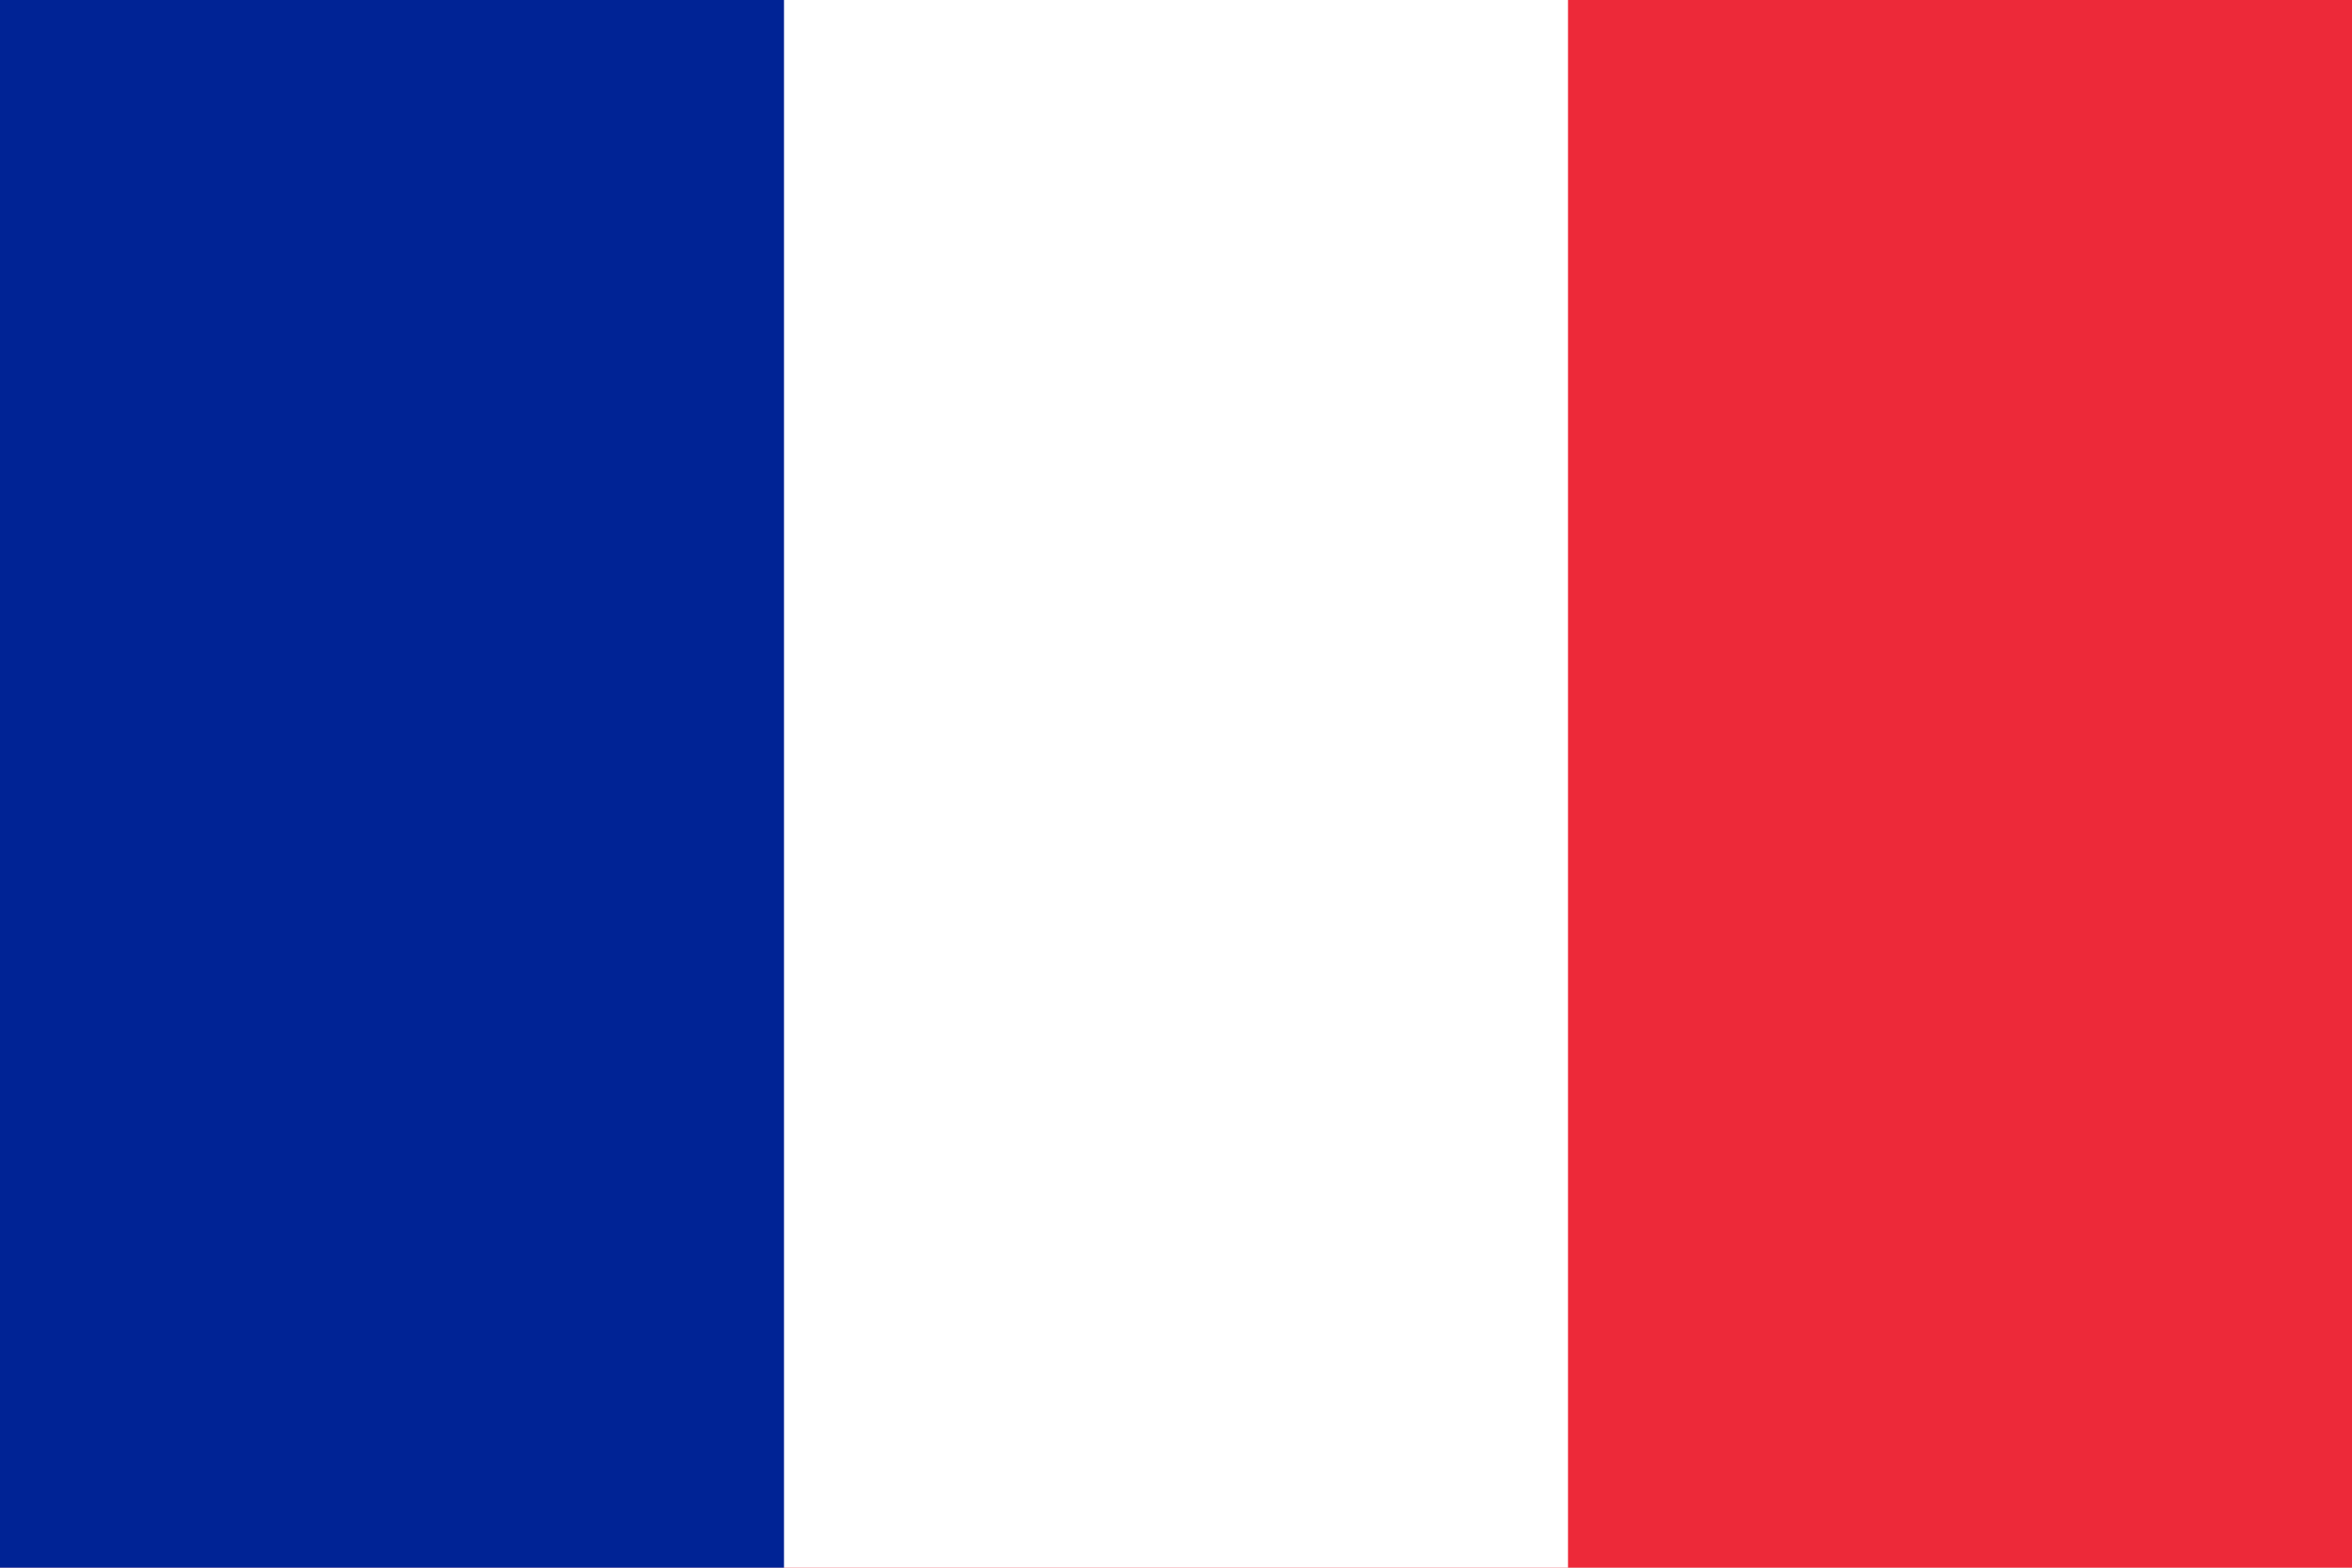
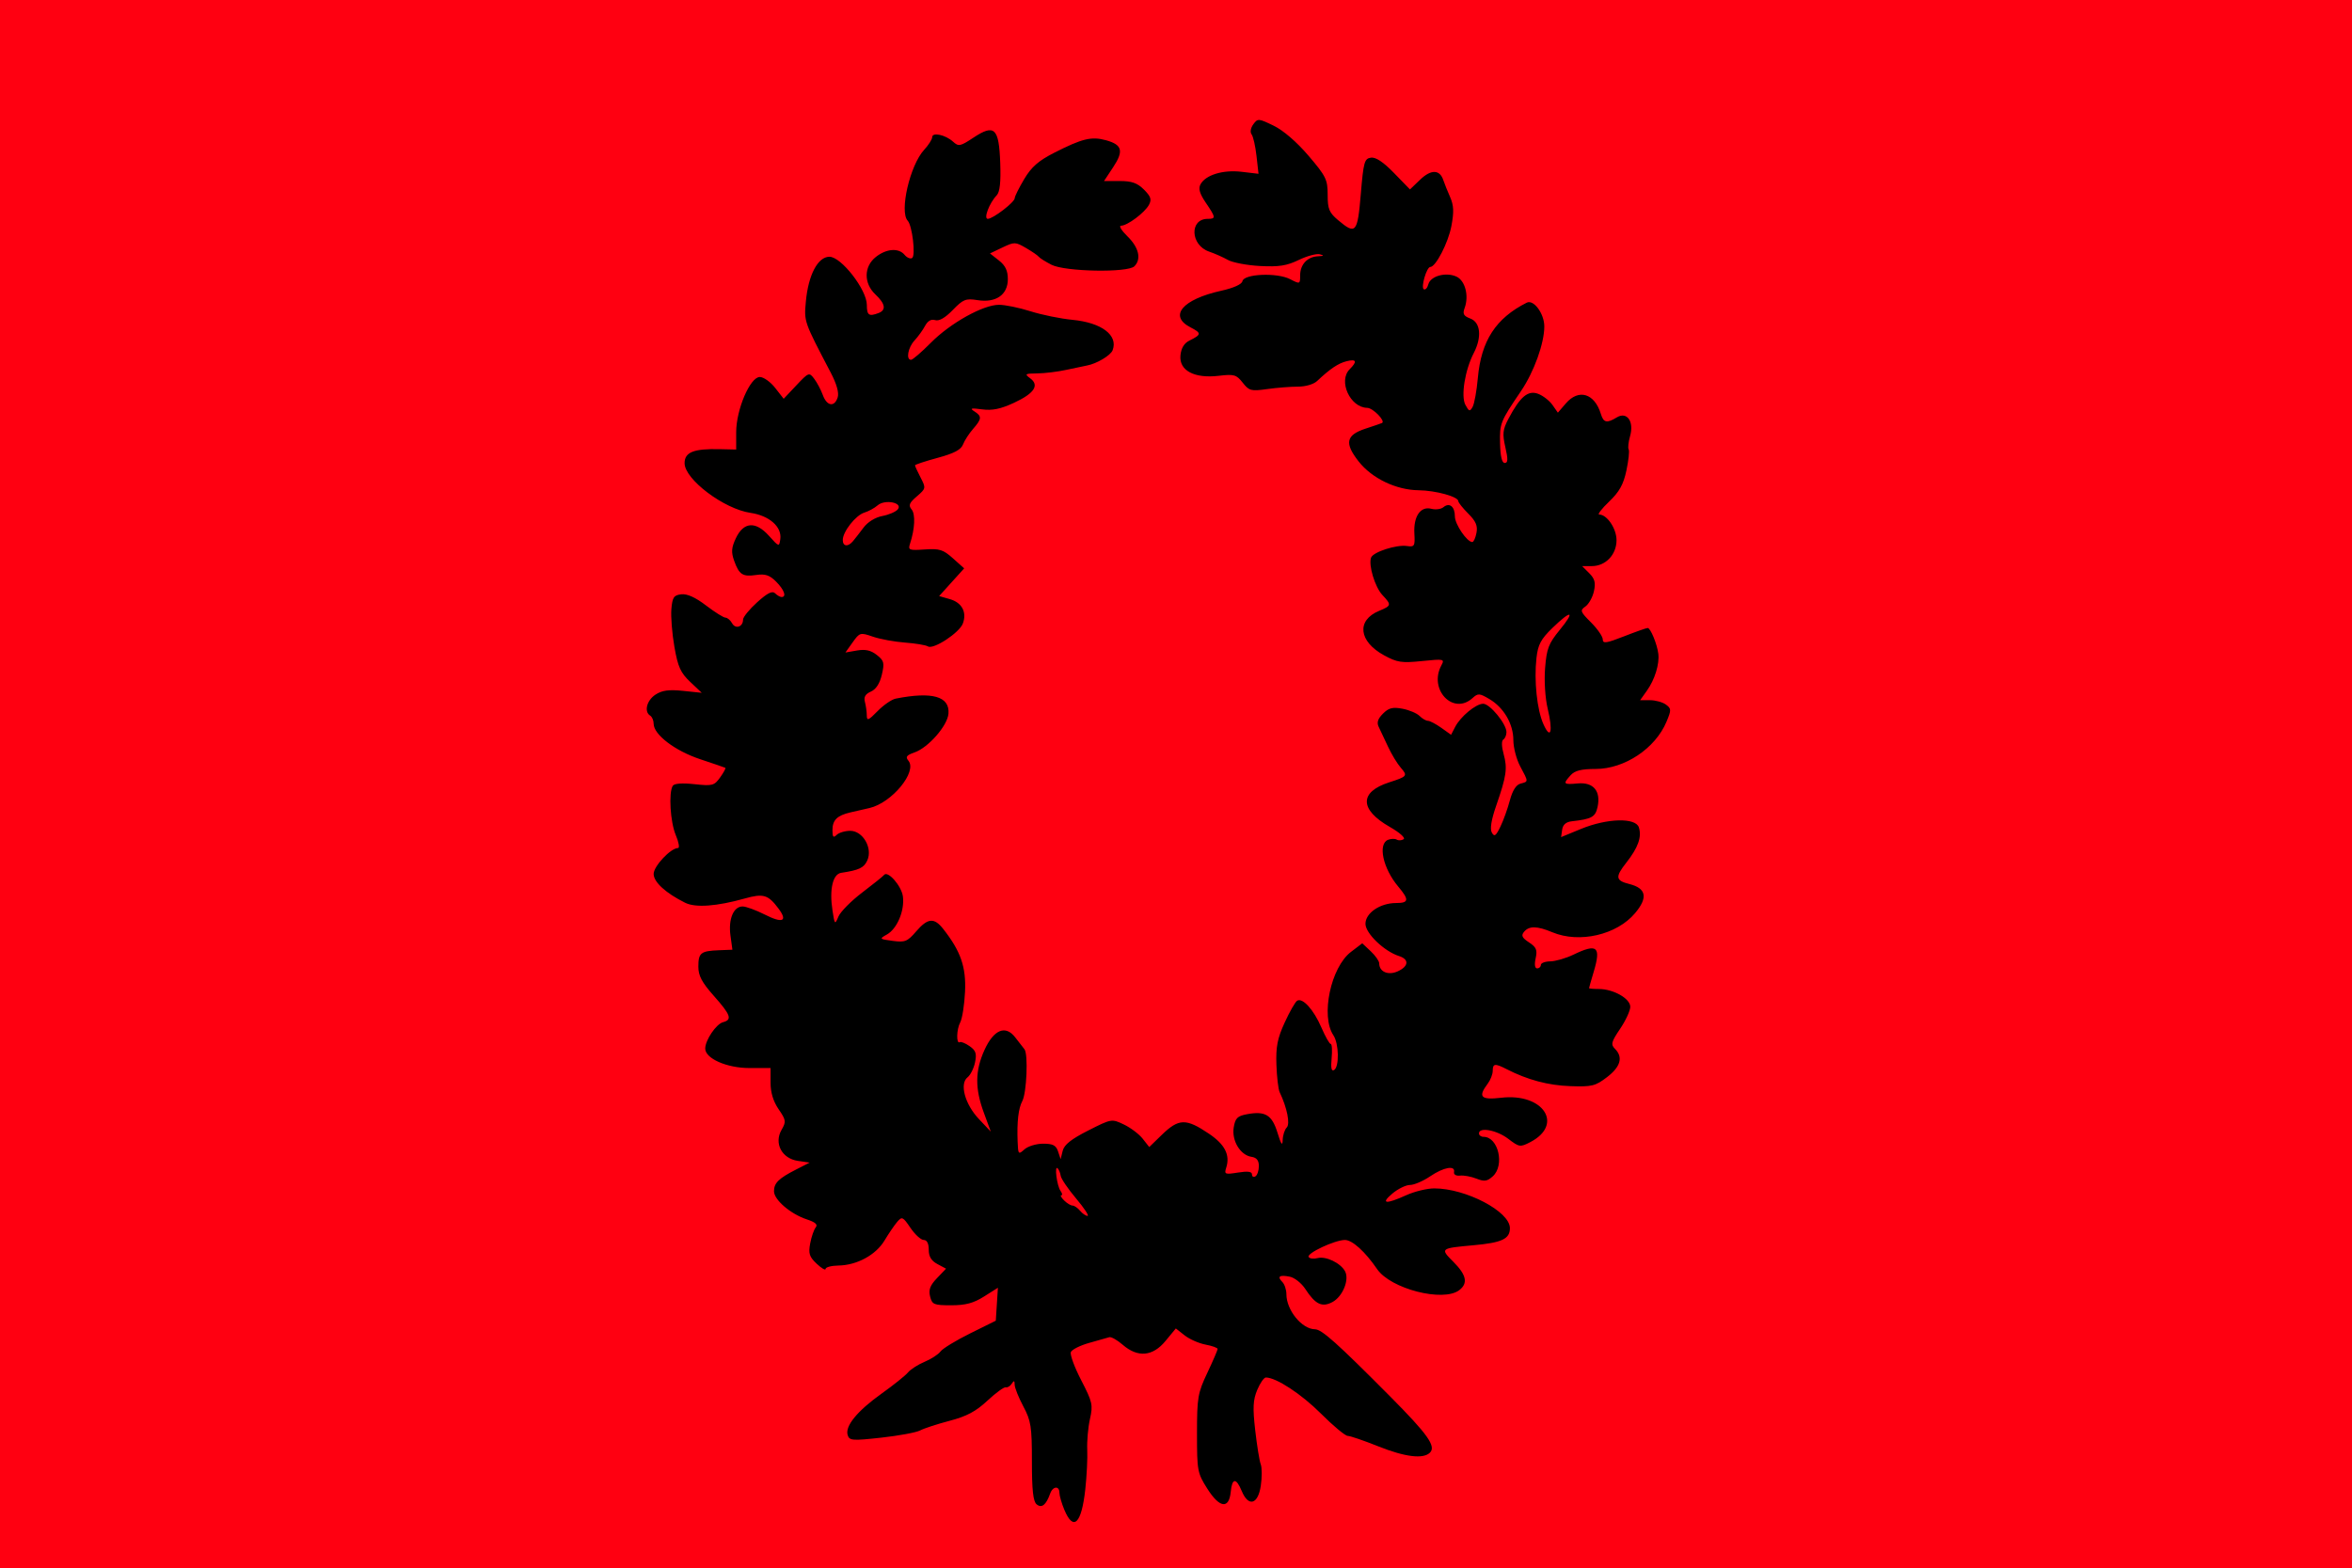
- <svg xmlns="http://www.w3.org/2000/svg" width="900" height="600">
-   <rect width="900" height="600" fill="#ED2939" />
-   <rect width="600" height="600" fill="#fff" />
-   <rect width="300" height="600" fill="#002395" />
+ <svg xmlns="http://www.w3.org/2000/svg" width="1280" height="853" viewBox="0 0 338.667 225.69">
+   <path d="M-27.796-13.363h395.024v255.51H-27.796z" style="fill:#f01;fill-opacity:1;stroke:none;stroke-width:.265" />
+   <path d="M153.264 217.464c-.395-.945-.717-2.059-.717-2.476 0-1.037-.95-.96-1.33.108-.594 1.663-1.221 2.163-1.954 1.554-.5-.414-.677-2.03-.677-6.169 0-5.03-.128-5.847-1.238-7.935-.681-1.28-1.242-2.685-1.246-3.121-.005-.609-.103-.643-.417-.148-.225.355-.611.59-.859.52-.247-.068-1.437.798-2.644 1.924-1.663 1.552-2.983 2.256-5.447 2.903-1.788.47-3.698 1.093-4.242 1.386-.545.293-3.054.76-5.575 1.038-4.2.464-4.608.433-4.861-.366-.41-1.288 1.38-3.476 4.897-5.985 1.713-1.223 3.42-2.59 3.792-3.04.373-.448 1.452-1.14 2.4-1.535.946-.395 1.973-1.063 2.28-1.484.308-.42 2.225-1.59 4.26-2.598l3.7-1.833.152-2.372.152-2.373-1.998 1.262c-1.517.957-2.657 1.262-4.723 1.262-2.51 0-2.749-.1-3.043-1.27-.243-.969-.005-1.594.99-2.635l1.307-1.365-1.246-.667c-.88-.472-1.246-1.078-1.246-2.07 0-.9-.259-1.4-.725-1.4-.399 0-1.255-.781-1.903-1.735-1.1-1.62-1.227-1.677-1.917-.866-.406.477-1.224 1.679-1.818 2.671-1.25 2.088-3.971 3.57-6.633 3.613-1.02.017-1.856.236-1.857.487 0 .252-.574-.08-1.272-.736-1.069-1.004-1.22-1.471-.946-2.934.179-.956.538-1.997.798-2.312.334-.405-.047-.745-1.295-1.157-2.329-.768-4.714-2.814-4.714-4.044 0-1.195.665-1.848 3.195-3.139l1.941-.99-1.696-.247c-2.31-.337-3.465-2.527-2.356-4.46.684-1.191.652-1.417-.42-2.98-.77-1.127-1.159-2.402-1.159-3.811v-2.119h-3.036c-3.266 0-6.372-1.37-6.372-2.81 0-1.201 1.577-3.535 2.562-3.792 1.36-.356 1.12-1.043-1.324-3.796-1.714-1.93-2.228-2.898-2.228-4.196 0-1.993.34-2.267 2.942-2.371l1.962-.078-.28-2.05c-.324-2.354.44-4.179 1.747-4.179.489 0 1.933.529 3.21 1.175 2.564 1.299 3.328.957 1.958-.875-1.494-1.999-2.172-2.2-4.859-1.446-4.028 1.131-7.091 1.352-8.57.618-2.807-1.394-4.547-2.985-4.547-4.157 0-1.113 2.464-3.732 3.51-3.732.256 0 .11-.836-.322-1.857-.792-1.87-1.053-6.104-.437-7.1.21-.342 1.341-.427 3.123-.237 2.6.279 2.854.211 3.707-.982.503-.704.837-1.323.742-1.374-.094-.052-1.732-.612-3.638-1.246-3.616-1.204-6.685-3.544-6.685-5.098 0-.475-.222-1.001-.495-1.17-.915-.565-.506-2.198.759-3.027.948-.62 1.915-.753 3.958-.543l2.704.28-1.664-1.574c-1.385-1.309-1.767-2.155-2.273-5.039-.334-1.906-.53-4.357-.436-5.447.146-1.699.35-2.001 1.43-2.127.838-.098 2.033.443 3.56 1.61 1.266.965 2.526 1.755 2.801 1.755.275 0 .705.366.955.812.495.886 1.575.519 1.575-.536 0-.36.915-1.482 2.033-2.493 1.472-1.33 2.183-1.687 2.575-1.295.298.297.72.541.938.541.76 0 .387-1.044-.796-2.227-.928-.928-1.557-1.138-2.847-.95-1.967.288-2.467-.035-3.191-2.065-.435-1.22-.385-1.87.249-3.219 1.117-2.374 2.845-2.501 4.774-.35 1.437 1.602 1.467 1.61 1.629.47.25-1.767-1.586-3.385-4.289-3.78-3.826-.559-9.493-4.83-9.493-7.156 0-1.585 1.306-2.105 5.076-2.019l2.352.053v-2.486c0-3.266 2.007-7.961 3.403-7.961.54 0 1.534.706 2.21 1.569l1.227 1.569 1.824-1.934c1.777-1.884 1.843-1.908 2.57-.95.41.541.97 1.596 1.242 2.345.585 1.61 1.683 1.782 2.142.335.21-.664-.148-1.933-1.016-3.59-3.854-7.362-3.834-7.303-3.569-10.2.351-3.836 1.72-6.447 3.388-6.462 1.692-.017 5.394 4.748 5.394 6.94 0 1.492.301 1.699 1.693 1.165 1.122-.43.968-1.334-.454-2.67-1.713-1.61-1.683-4.036.066-5.412 1.532-1.204 3.277-1.326 4.138-.288.336.405.82.608 1.074.451.534-.33.025-4.667-.632-5.373-1.222-1.314.322-7.995 2.357-10.202.642-.696 1.166-1.518 1.166-1.828 0-.757 1.902-.35 2.995.638.812.735 1.033.692 2.946-.573 3.031-2.007 3.677-1.397 3.858 3.645.099 2.758-.053 4.185-.501 4.652-1.076 1.125-1.937 3.396-1.288 3.396.746 0 3.874-2.403 3.874-2.976 0-.247.613-1.48 1.362-2.74 1.045-1.76 2.052-2.643 4.332-3.804 4.025-2.05 5.367-2.374 7.445-1.8 2.353.65 2.587 1.542 1.023 3.905l-1.302 1.969h2.257c1.747 0 2.538.28 3.493 1.234.992.993 1.134 1.423.721 2.194-.606 1.132-3.119 3.009-4.028 3.009-.35 0 .074.695.943 1.544 1.634 1.598 2.017 3.267.985 4.299-.948.948-9.979.783-11.933-.218-.871-.447-1.696-.965-1.832-1.151-.136-.187-.965-.757-1.843-1.268-1.525-.887-1.673-.89-3.39-.071l-1.795.856 1.286 1.011c.934.735 1.286 1.472 1.286 2.697 0 2.256-1.72 3.442-4.376 3.017-1.687-.27-2.058-.12-3.557 1.426-1.098 1.133-1.97 1.632-2.534 1.453-.565-.18-1.065.107-1.454.833-.326.609-1.008 1.553-1.515 2.098-.943 1.012-1.263 2.785-.503 2.785.232 0 1.513-1.101 2.847-2.448 2.828-2.853 7.532-5.474 9.822-5.474.88 0 2.92.42 4.53.932 1.611.513 4.332 1.068 6.048 1.233 4.204.404 6.605 2.226 5.778 4.382-.287.746-2.3 1.944-3.698 2.198a129.4 129.4 0 0 0-2.97.625c-1.226.27-3.107.499-4.18.511-1.766.017-1.864.086-1.034.693 1.384 1.012.618 2.18-2.324 3.544-1.932.894-3.115 1.137-4.589.94-1.582-.212-1.81-.154-1.12.285 1.118.71 1.092 1.084-.175 2.53-.574.655-1.226 1.662-1.449 2.24-.296.765-1.286 1.287-3.661 1.93-1.79.485-3.255.97-3.255 1.08 0 .109.362.899.805 1.755.787 1.523.775 1.582-.543 2.715-1.092.94-1.234 1.295-.75 1.878.572.689.474 2.798-.23 4.942-.3.914-.136.977 2.12.823 2.127-.147 2.655.017 4.062 1.277l1.617 1.445-1.802 1.995-1.802 1.995 1.547.444c1.74.499 2.474 1.88 1.867 3.512-.496 1.33-4.232 3.783-5.02 3.296-.311-.192-1.801-.441-3.31-.553-1.51-.112-3.588-.494-4.62-.85-1.825-.628-1.905-.606-2.918.817l-1.041 1.463 1.666-.289c1.205-.209 1.994-.035 2.847.638 1.055.828 1.133 1.13.73 2.855-.296 1.263-.839 2.1-1.576 2.424-.8.352-1.048.78-.86 1.485.146.545.268 1.423.271 1.95.005.82.235.728 1.558-.625.853-.873 2.023-1.68 2.6-1.795 5.268-1.047 7.806-.325 7.602 2.164-.142 1.743-2.897 4.89-4.889 5.584-1.158.404-1.335.642-.88 1.19 1.315 1.585-2.387 6.082-5.612 6.819-.75.17-1.975.452-2.724.624-1.932.446-2.6 1.105-2.6 2.57 0 .992.133 1.144.595.681.327-.326 1.212-.594 1.968-.594 1.818 0 3.258 2.5 2.454 4.264-.486 1.068-1.18 1.398-3.759 1.786-1.209.182-1.72 2.363-1.26 5.38.319 2.098.354 2.136.86.924.29-.695 1.832-2.254 3.425-3.465 1.594-1.21 3.01-2.35 3.146-2.53.528-.693 2.524 1.585 2.716 3.1.26 2.052-.831 4.643-2.304 5.472-1.125.634-1.103.658.825.919 1.778.24 2.123.102 3.378-1.354 1.679-1.948 2.591-2.035 3.9-.371 2.525 3.21 3.316 5.487 3.146 9.05-.09 1.883-.4 3.866-.69 4.405-.55 1.029-.593 3.19-.058 2.858.171-.105.807.154 1.412.578.892.625 1.038 1.065.777 2.331-.177.859-.663 1.829-1.08 2.155-1.18.927-.378 3.875 1.636 6.007l1.716 1.817-1.003-2.723c-1.292-3.507-1.27-6.029.08-9.017 1.343-2.97 3.042-3.668 4.446-1.827.499.653 1.092 1.418 1.32 1.698.555.685.323 6.285-.31 7.466-.563 1.053-.784 2.968-.673 5.841.07 1.84.118 1.895.98 1.115.498-.451 1.709-.82 2.69-.82 1.411 0 1.861.233 2.153 1.114l.368 1.114.3-1.208c.216-.875 1.232-1.682 3.673-2.917 3.353-1.698 3.384-1.703 5.133-.868.969.461 2.187 1.381 2.708 2.043l.947 1.205 1.778-1.727c2.479-2.407 3.5-2.434 6.836-.182 2.28 1.538 3.05 3.053 2.473 4.868-.308.97-.197 1.017 1.688.715 1.408-.225 2.018-.145 2.018.265 0 .324.223.45.495.282.273-.168.496-.834.496-1.48 0-.822-.32-1.222-1.065-1.332-1.604-.24-2.868-2.331-2.555-4.231.22-1.338.528-1.647 1.898-1.904 2.645-.496 3.612.089 4.405 2.666.518 1.684.723 1.974.748 1.057.017-.694.28-1.508.58-1.807.52-.52.058-2.838-1.02-5.1-.194-.409-.403-2.191-.464-3.961-.088-2.58.148-3.782 1.189-6.056.715-1.561 1.522-2.976 1.794-3.144.785-.485 2.387 1.283 3.495 3.858.561 1.304 1.165 2.37 1.343 2.37.178 0 .236.921.129 2.047-.136 1.42-.024 1.941.358 1.704.764-.472.696-3.812-.101-5.002-1.859-2.77-.382-9.79 2.526-12.009l1.627-1.24 1.222 1.147c.672.631 1.221 1.416 1.221 1.743 0 1.218 1.293 1.774 2.668 1.148 1.586-.723 1.671-1.73.187-2.2-2.138-.679-4.835-3.27-4.835-4.644 0-1.56 2.11-2.994 4.409-2.994 1.853 0 1.913-.463.309-2.37-2.204-2.619-2.968-6.159-1.455-6.74.433-.166.99-.176 1.238-.024.248.154.693.129.99-.052.305-.19-.564-.963-2.002-1.784-4.354-2.487-4.389-5.02-.087-6.406 2.624-.845 2.704-.945 1.685-2.11-.511-.584-1.34-1.953-1.843-3.042a174.75 174.75 0 0 0-1.339-2.845c-.303-.616-.126-1.162.615-1.903.831-.831 1.391-.973 2.797-.71.967.182 2.076.648 2.465 1.037.389.389.935.707 1.214.707.279 0 1.142.453 1.92 1.006l1.412 1.006.584-1.13c.773-1.494 2.969-3.318 4.022-3.34.962-.024 3.367 2.898 3.367 4.085 0 .435-.204.917-.454 1.071-.273.168-.255 1.002.047 2.088.57 2.066.413 3.16-1.074 7.447-.703 2.025-.916 3.342-.625 3.862.363.648.581.5 1.233-.845.436-.898 1.05-2.605 1.365-3.794.376-1.416.902-2.246 1.527-2.41 1.17-.305 1.171-.227-.035-2.48-.544-1.016-.99-2.716-.99-3.777 0-2.345-1.377-4.702-3.465-5.93-1.424-.84-1.624-.85-2.425-.125-2.774 2.51-6.34-1.234-4.482-4.706.502-.937.397-.961-2.793-.634-2.925.3-3.565.202-5.456-.83-3.664-2.002-4-5.038-.709-6.401 1.786-.74 1.81-.857.473-2.28-1.074-1.142-2.035-4.33-1.628-5.392.31-.808 3.634-1.884 5.147-1.668 1.108.159 1.188.025 1.085-1.809-.138-2.467.888-3.957 2.444-3.55.611.16 1.392.058 1.734-.227.874-.725 1.657-.098 1.657 1.327 0 1.13 1.74 3.688 2.507 3.688.192 0 .462-.597.602-1.327.193-1.009-.09-1.673-1.18-2.762-.788-.788-1.434-1.595-1.434-1.791 0-.652-3.25-1.547-5.73-1.578-3.232-.04-6.715-1.715-8.626-4.15-2.068-2.635-1.825-3.798.987-4.72 1.226-.402 2.3-.77 2.386-.818.524-.29-1.312-2.168-2.134-2.18-2.467-.042-4.214-3.874-2.53-5.557 1.132-1.133.982-1.515-.453-1.155-1.197.3-2.369 1.089-4.229 2.843-.501.473-1.676.818-2.773.815-1.047-.002-3.037.156-4.423.35-2.325.327-2.598.256-3.525-.923-.91-1.156-1.238-1.25-3.457-.987-3.511.415-5.718-.762-5.506-2.938.102-1.043.53-1.757 1.276-2.127 1.773-.878 1.79-1.076.161-1.918-3.172-1.64-1.162-4.027 4.44-5.27 1.788-.397 2.96-.926 3.048-1.375.204-1.061 4.98-1.265 6.858-.294 1.427.738 1.453.728 1.453-.535 0-1.574 1.03-2.682 2.564-2.758.858-.041.926-.116.271-.286-.483-.126-1.852.242-3.042.819-1.72.833-2.86 1.01-5.559.869-1.866-.098-3.951-.491-4.632-.875-.68-.383-1.901-.924-2.713-1.202-2.697-.924-2.855-4.714-.197-4.714 1.197 0 1.174-.188-.284-2.333-.875-1.289-1.087-2.02-.762-2.63.731-1.365 3.239-2.133 5.927-1.815l2.432.288-.29-2.573c-.158-1.415-.477-2.814-.707-3.109-.24-.308-.138-.92.243-1.44.637-.872.747-.865 2.928.191 1.393.675 3.329 2.342 5.024 4.328 2.52 2.953 2.758 3.436 2.758 5.623 0 2.063.21 2.568 1.524 3.674 2.527 2.126 2.78 1.83 3.25-3.794.386-4.605.52-5.089 1.458-5.222.696-.1 1.779.62 3.326 2.212l2.294 2.36 1.472-1.41c1.562-1.497 2.82-1.471 3.328.069.16.482.599 1.577.977 2.432.532 1.205.574 2.148.187 4.188-.455 2.402-2.25 5.882-3.037 5.89-.527.005-1.386 2.93-.941 3.205.225.14.522-.18.66-.709.313-1.195 2.525-1.802 4.045-1.109 1.256.572 1.829 2.768 1.18 4.522-.317.855-.156 1.148.836 1.525 1.458.555 1.665 2.666.485 4.948-1.274 2.464-1.883 6.221-1.212 7.475.52.971.643 1.006 1.042.292.249-.445.587-2.319.752-4.164.477-5.355 2.59-8.608 7.046-10.846.992-.497 2.523 1.582 2.523 3.425 0 2.43-1.48 6.54-3.348 9.297-2.993 4.417-3.086 4.647-3.022 7.519.04 1.89.267 2.847.672 2.847.469 0 .49-.522.09-2.266-.442-1.935-.378-2.532.44-4.085 1.693-3.21 2.823-4.161 4.286-3.605.702.267 1.628.987 2.057 1.6l.78 1.113 1.143-1.33c1.85-2.153 4.138-1.465 5.047 1.517.387 1.271.854 1.372 2.29.495 1.47-.897 2.52.588 1.914 2.704-.24.838-.33 1.695-.2 1.906.131.21-.016 1.571-.323 3.024-.43 2.027-1.011 3.073-2.5 4.498-1.067 1.02-1.708 1.856-1.424 1.856 1.13 0 2.497 2.023 2.497 3.695 0 2.088-1.569 3.733-3.56 3.733h-1.392l1.023 1.022c.8.802.947 1.364.676 2.6-.19.867-.742 1.854-1.225 2.192-.813.57-.752.74.81 2.302.928.928 1.687 2.028 1.687 2.443 0 .63.512.555 3.065-.445 1.685-.661 3.218-1.202 3.406-1.202.403 0 1.352 2.304 1.528 3.714.184 1.47-.508 3.719-1.629 5.293l-.99 1.392h1.424c.783 0 1.811.283 2.284.628.794.581.801.769.092 2.467-1.61 3.854-6.04 6.808-10.21 6.808-2.063 0-2.99.233-3.598.905-1.148 1.27-1.06 1.371 1.038 1.18 2.248-.207 3.342 1.106 2.838 3.404-.316 1.435-.844 1.727-3.705 2.047-.836.094-1.287.486-1.39 1.21l-.153 1.07 2.876-1.183c3.756-1.544 7.867-1.651 8.323-.216.439 1.383-.105 2.91-1.81 5.08-1.626 2.07-1.554 2.574.438 3.075 2.446.613 2.71 1.956.822 4.198-2.634 3.13-8.018 4.374-11.905 2.75-2.209-.923-3.353-.94-4.08-.063-.444.533-.29.86.713 1.518 1.06.694 1.224 1.087.96 2.29-.2.908-.118 1.454.215 1.454.294 0 .535-.223.535-.496 0-.272.612-.503 1.361-.512.75-.012 2.253-.447 3.343-.973 3.414-1.649 3.99-1.158 2.904 2.476-.366 1.225-.668 2.284-.67 2.352-.003.068.628.124 1.403.124 2.1 0 4.533 1.376 4.533 2.564 0 .553-.658 1.98-1.462 3.17-1.276 1.893-1.37 2.257-.742 2.884 1.2 1.201.816 2.578-1.139 4.073-1.684 1.289-2.176 1.41-5.297 1.3-3.192-.112-6.164-.906-9.186-2.457-1.653-.848-1.98-.806-1.98.255 0 .492-.327 1.328-.727 1.856-1.437 1.9-.99 2.363 1.944 2.018 6.08-.714 9.072 3.866 4.179 6.397-1.442.746-1.58.724-3.171-.49-1.649-1.257-4.206-1.728-4.206-.774 0 .272.3.495.666.495 2.118 0 3.075 4.101 1.327 5.683-.807.73-1.217.79-2.352.339-.756-.3-1.82-.497-2.364-.437-.57.063-.938-.153-.867-.51.202-1.011-1.498-.706-3.449.62-1.002.68-2.302 1.237-2.89 1.237-.588 0-1.731.557-2.54 1.238-1.762 1.483-.955 1.578 2.001.237 1.187-.539 3-.98 4.028-.98 4.557 0 10.896 3.327 10.896 5.719 0 1.56-1.143 2.099-5.25 2.47-4.793.435-4.82.458-2.895 2.383 1.896 1.896 2.144 3.1.842 4.089-2.31 1.753-9.872-.19-11.818-3.037-1.726-2.524-3.573-4.196-4.635-4.196-1.452 0-5.553 1.922-5.226 2.45.145.235.724.307 1.287.16 1.198-.313 3.317.705 3.958 1.902.651 1.217-.344 3.641-1.819 4.43-1.497.802-2.46.337-3.905-1.883-.545-.837-1.548-1.634-2.229-1.77-1.49-.3-1.872-.03-1.08.76.322.322.585 1.113.585 1.757 0 2.3 2.228 5.034 4.12 5.057.975.012 3.167 1.971 10.813 9.666 5.417 5.453 6.648 7.188 5.74 8.097-.961.96-3.59.638-7.472-.917-2.04-.817-4.007-1.49-4.37-1.494-.364-.005-2.1-1.45-3.86-3.213-2.81-2.815-6.444-5.196-7.93-5.196-.27 0-.83.806-1.242 1.79-.604 1.447-.66 2.565-.288 5.819.253 2.215.612 4.42.797 4.9.185.48.187 1.872.005 3.094-.405 2.704-1.78 3.073-2.748.737-.8-1.93-1.384-1.886-1.578.12-.244 2.525-1.6 2.351-3.363-.43-1.438-2.267-1.496-2.58-1.496-7.955 0-5.19.108-5.825 1.485-8.74.817-1.73 1.485-3.28 1.485-3.445 0-.166-.781-.448-1.737-.627-.955-.18-2.31-.776-3.01-1.327l-1.271-1-1.483 1.799c-1.848 2.241-3.99 2.434-6.162.554-.791-.685-1.661-1.177-1.934-1.093-.272.084-1.572.453-2.89.82-1.316.366-2.508.967-2.65 1.333-.14.367.533 2.19 1.496 4.051 1.617 3.125 1.713 3.551 1.258 5.576-.27 1.206-.447 3.196-.392 4.421.059 1.226-.07 3.79-.278 5.695-.54 4.957-1.701 6.11-3.006 2.987zm1.69-44.852c-1.16-1.375-2.16-2.844-2.22-3.264-.062-.42-.263-.91-.446-1.09-.494-.484-.1 2.544.425 3.264.248.34.296.62.107.62-.19 0-.013.334.399.742.409.409.954.743 1.213.743.258 0 .747.334 1.086.743.34.408.825.742 1.08.742.255 0-.485-1.125-1.644-2.5zm67.897-70.565c-.361-1.508-.52-3.992-.37-5.844.224-2.795.503-3.52 2.11-5.482 2.284-2.786 1.689-2.948-1.053-.286-1.668 1.619-2.082 2.398-2.3 4.325-.367 3.257.078 7.482 1.006 9.546 1.052 2.34 1.4 1.046.607-2.26zM122.823 77.939c.286-.34.973-1.224 1.527-1.963.6-.802 1.689-1.47 2.7-1.66.932-.176 1.93-.604 2.22-.952.803-.968-1.853-1.502-2.9-.583-.445.39-1.305.859-1.91 1.043-1.242.379-3.108 2.746-3.108 3.943 0 .945.749 1.032 1.471.172z" style="fill:#000;stroke-width:.495" />
</svg>
